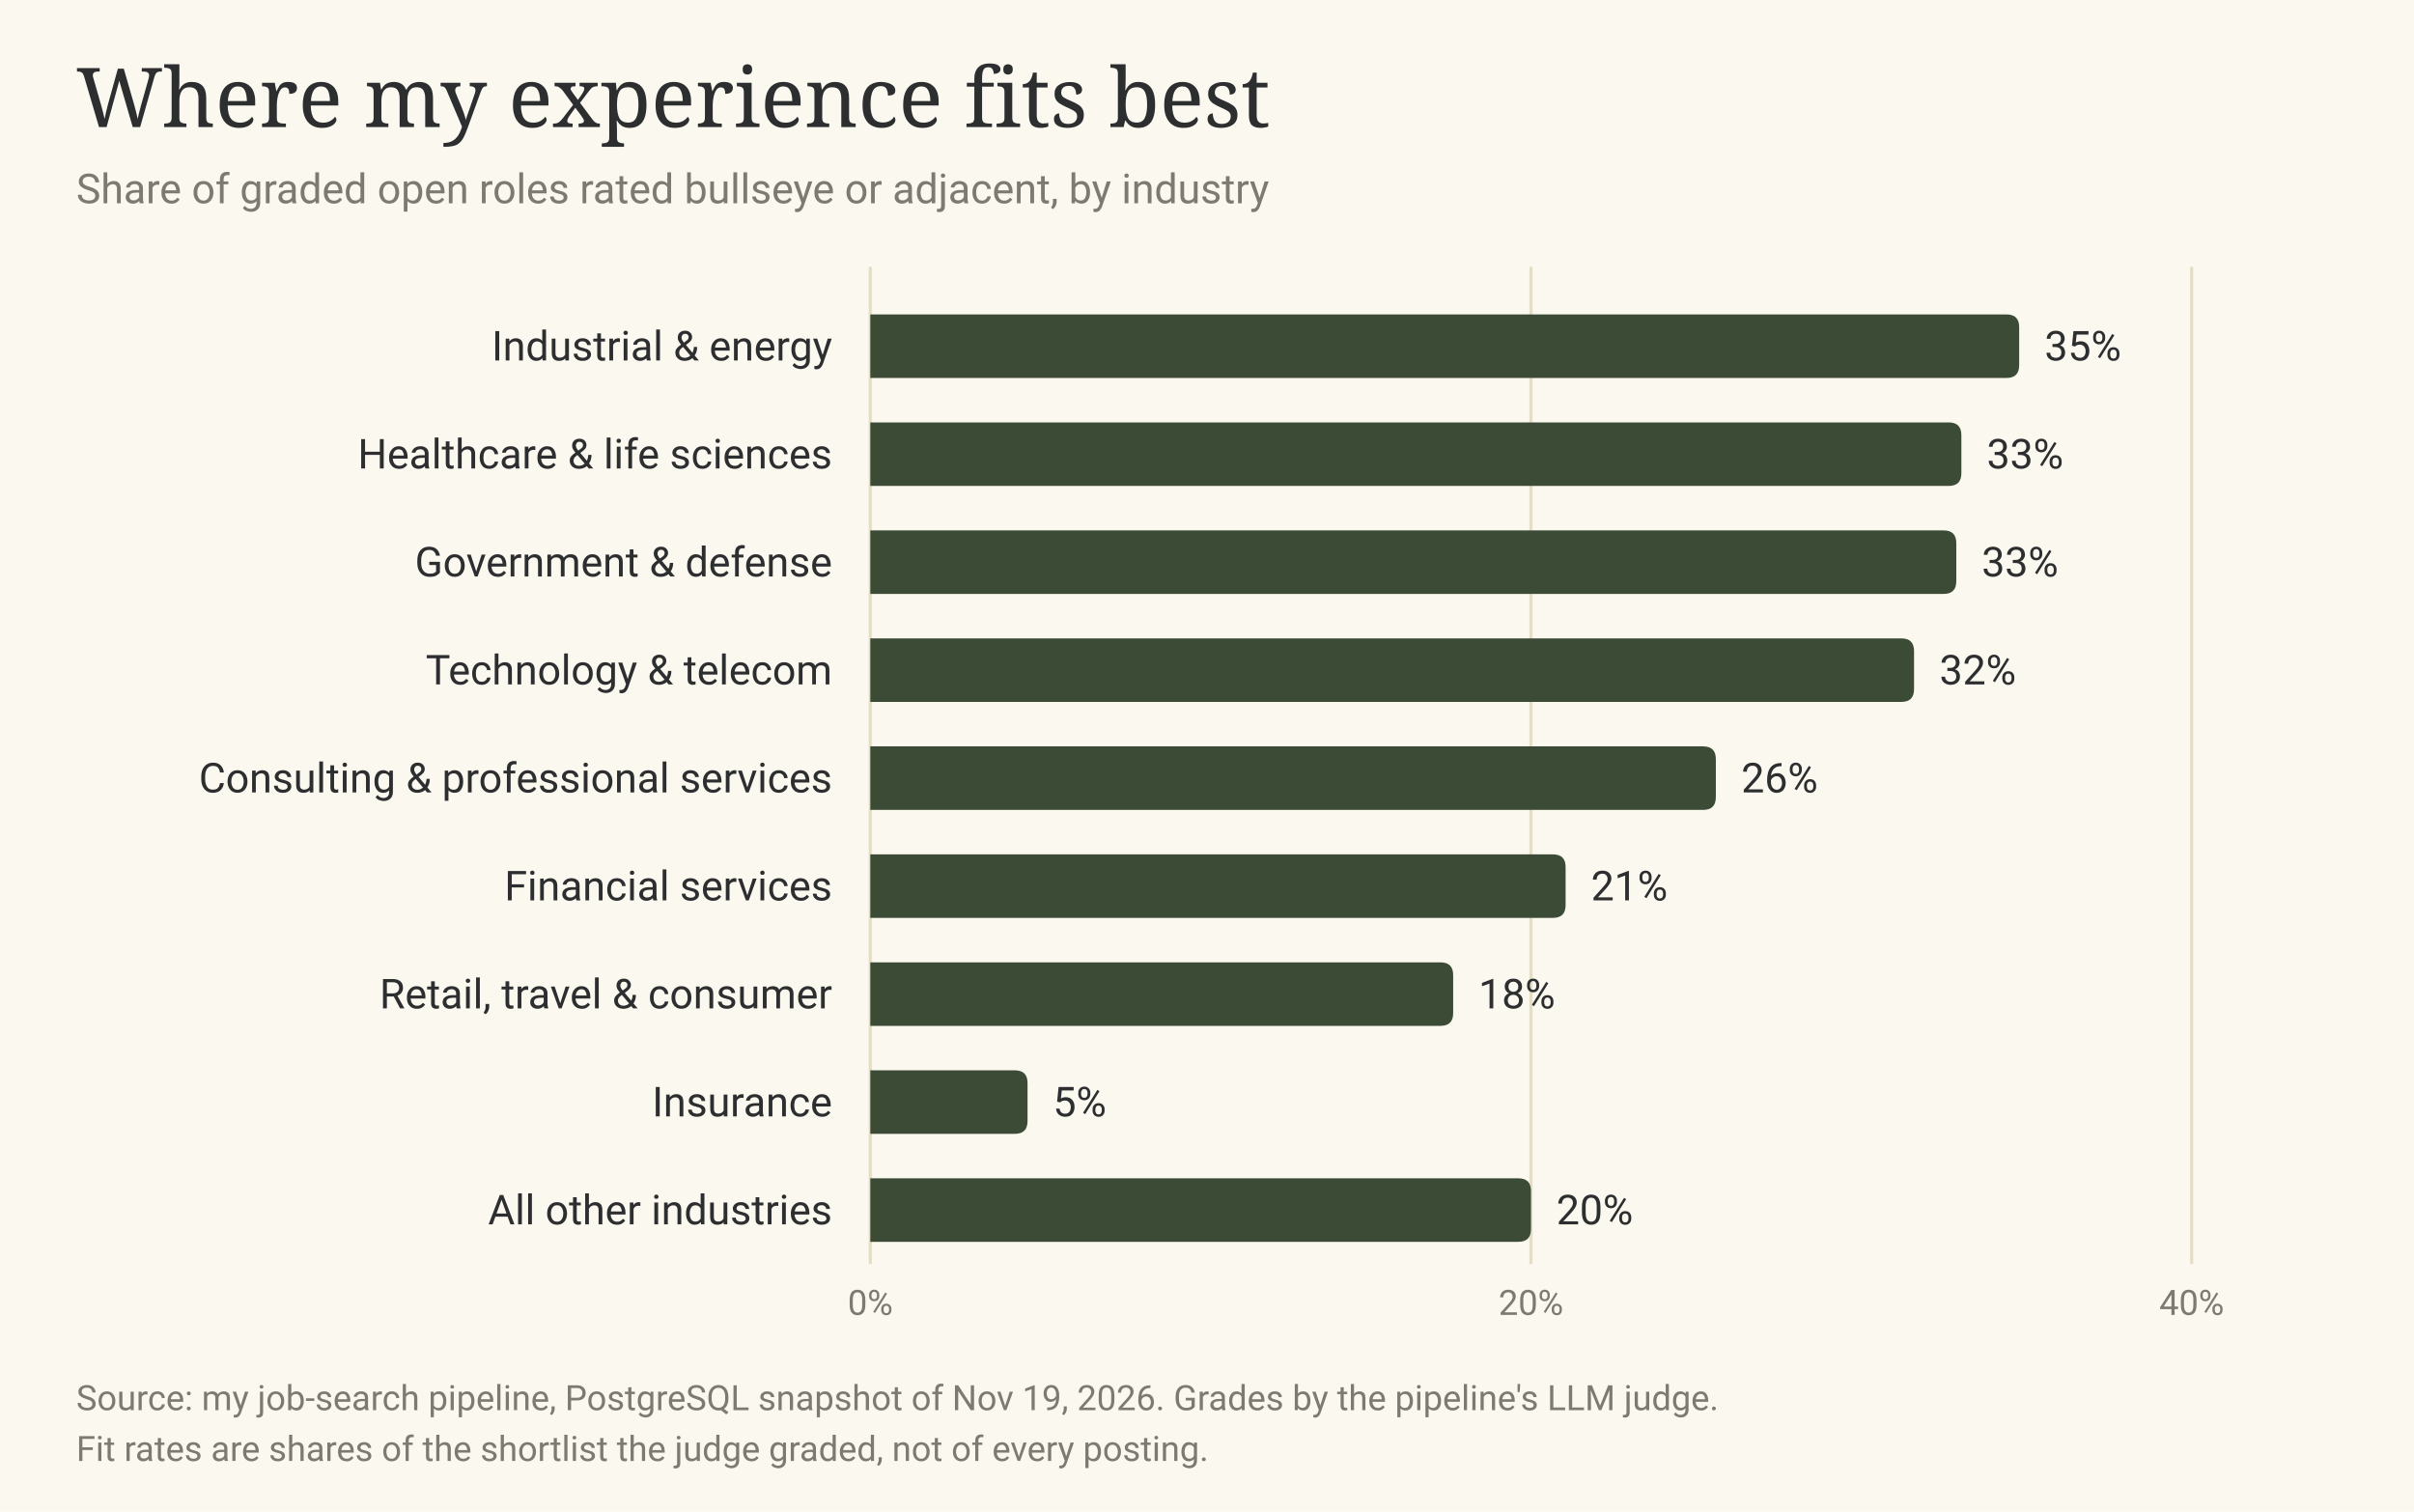
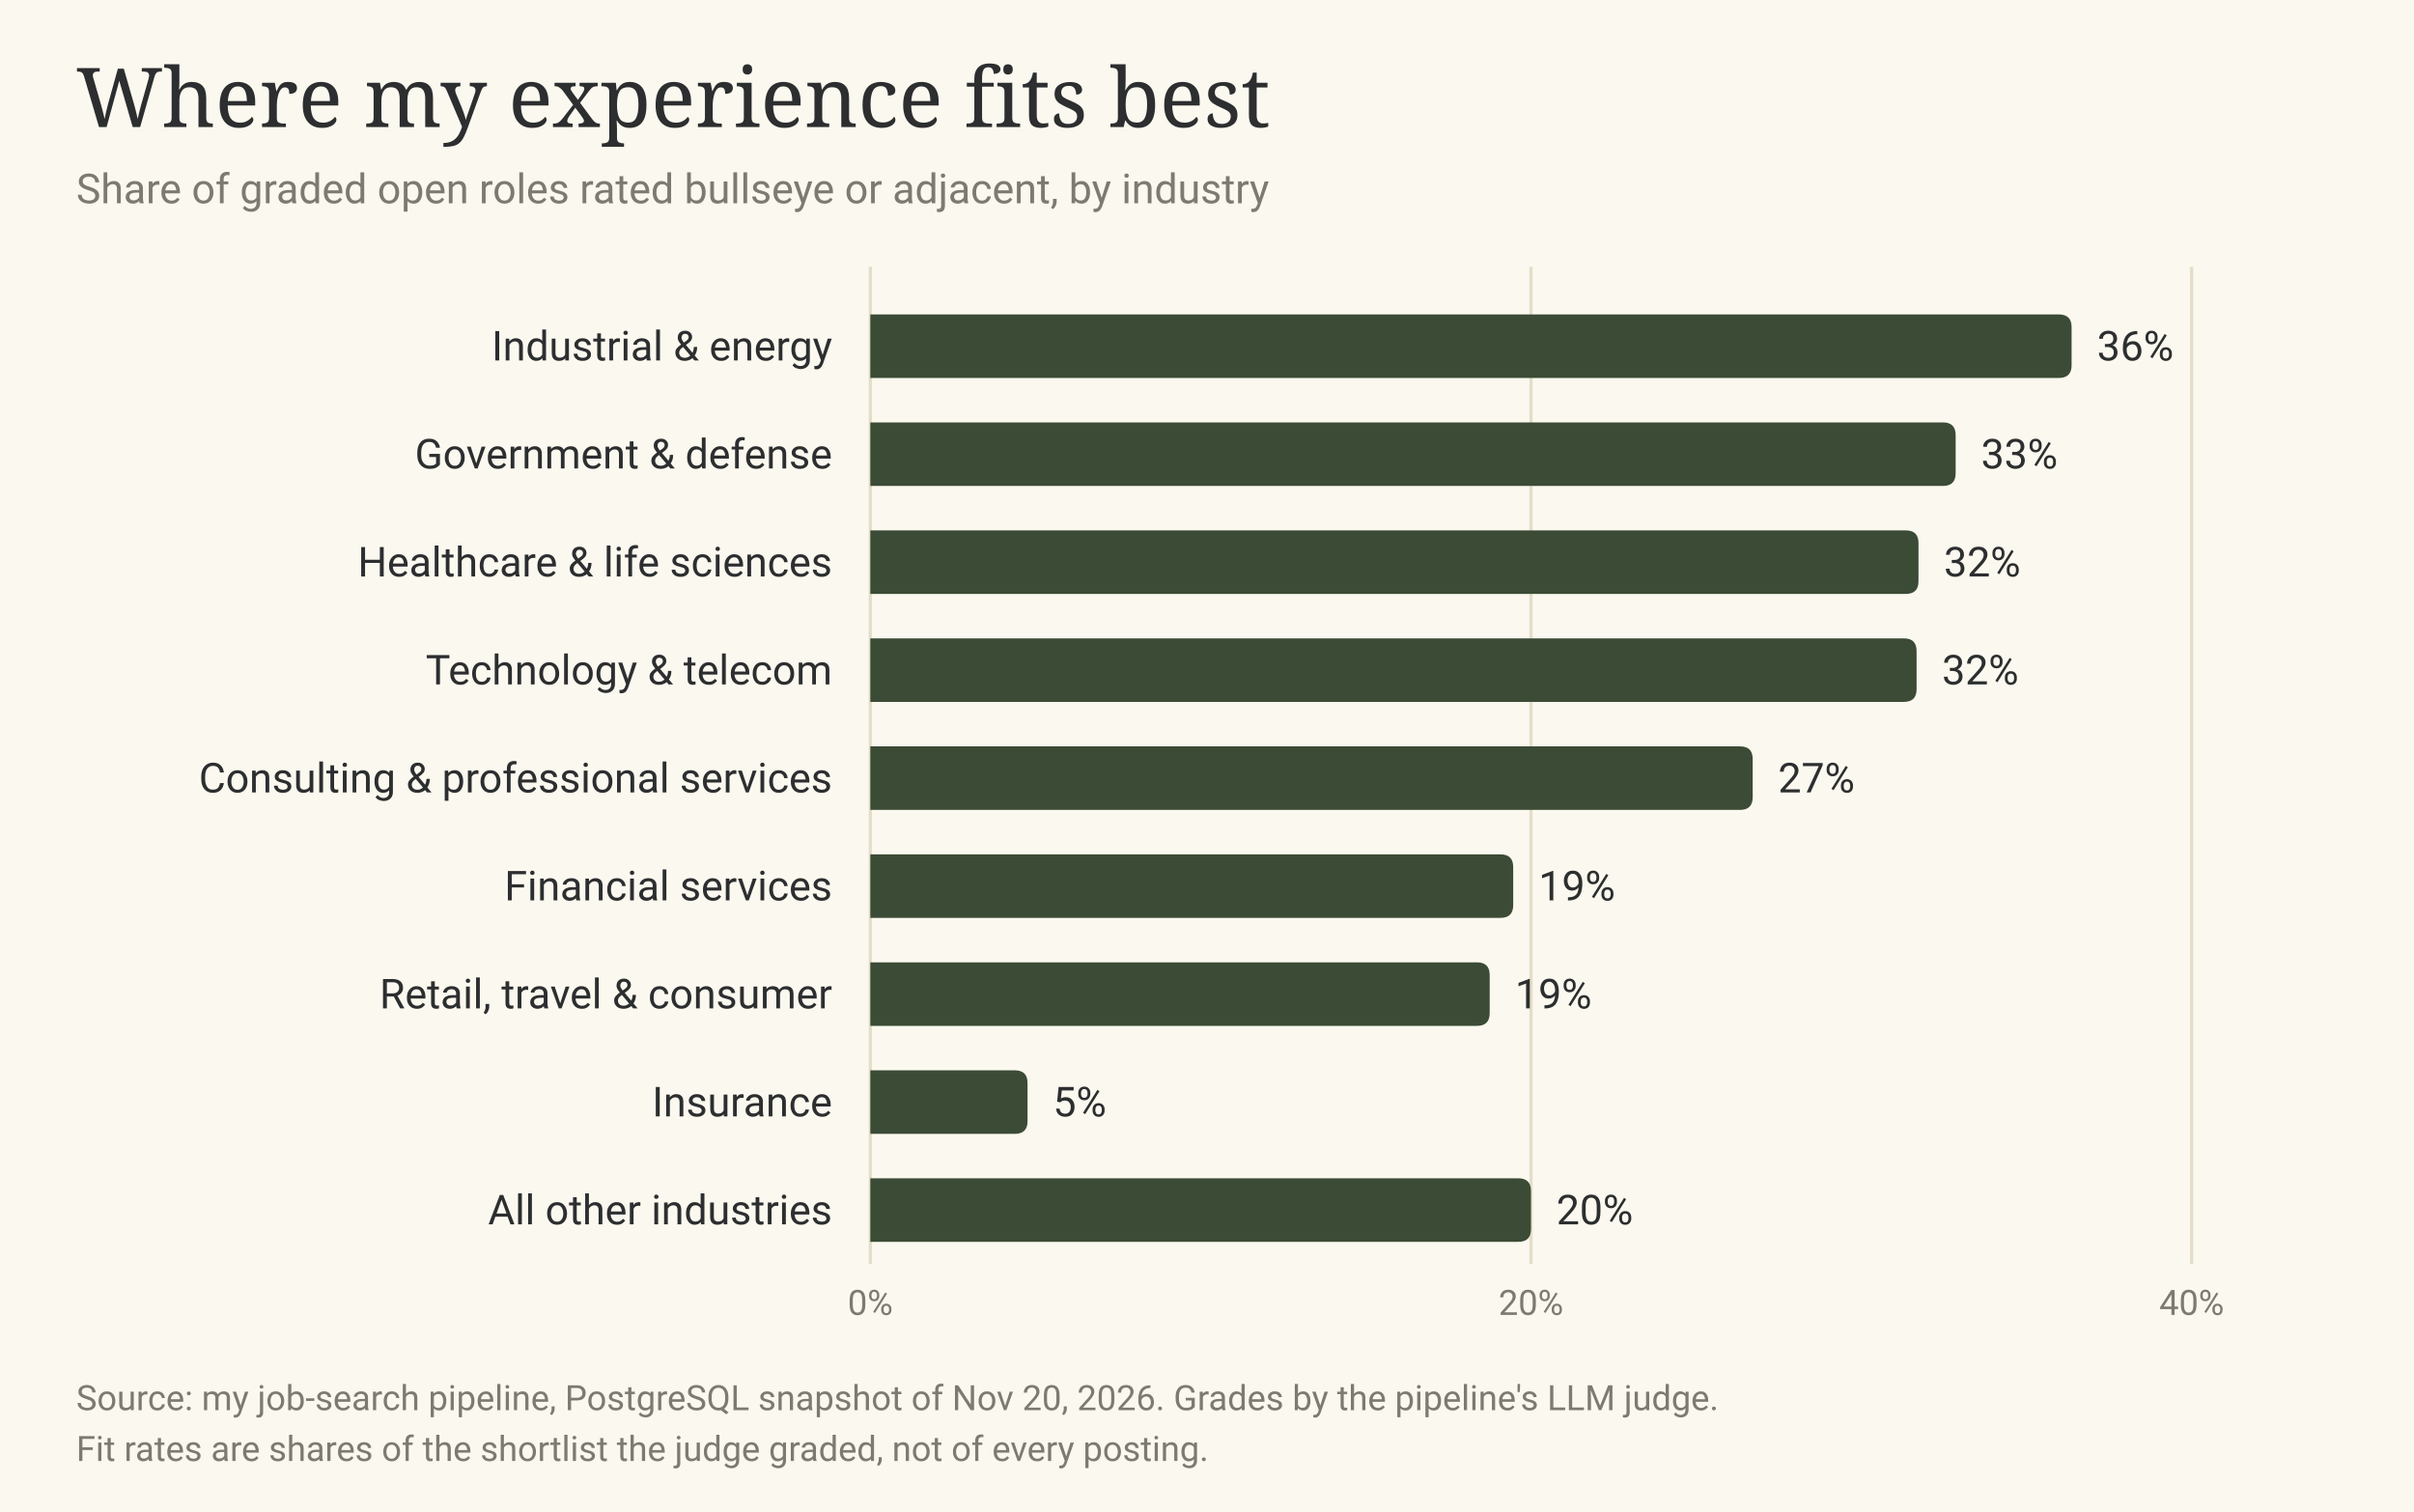
<svg xmlns="http://www.w3.org/2000/svg" viewBox="0 0 760 476" width="760" height="476" role="img" aria-labelledby="t d">
  <rect width="760" height="476" fill="#fbf8ef" />
  <text x="24" y="40" font-family="'Instrument Serif', 'Iowan Old Style', Georgia, serif" font-size="26" fill="#2c2e2f">Where my experience fits best</text>
  <text x="24" y="64" font-family="-apple-system, BlinkMacSystemFont, 'Segoe UI', Roboto, Inter, sans-serif" font-size="13" fill="#7c7a71">Share of graded open roles rated bullseye or adjacent, by industry</text>
  <line x1="274.0" y1="84" x2="274.0" y2="398" stroke="#e4ddc8" stroke-width="1" />
  <text x="274.0" y="414" text-anchor="middle" font-family="-apple-system, BlinkMacSystemFont, 'Segoe UI', Roboto, Inter, sans-serif" font-size="11" fill="#7c7a71">0%</text>
  <line x1="482.0" y1="84" x2="482.0" y2="398" stroke="#e4ddc8" stroke-width="1" />
  <text x="482.0" y="414" text-anchor="middle" font-family="-apple-system, BlinkMacSystemFont, 'Segoe UI', Roboto, Inter, sans-serif" font-size="11" fill="#7c7a71">20%</text>
  <line x1="690.0" y1="84" x2="690.0" y2="398" stroke="#e4ddc8" stroke-width="1" />
  <text x="690.0" y="414" text-anchor="middle" font-family="-apple-system, BlinkMacSystemFont, 'Segoe UI', Roboto, Inter, sans-serif" font-size="11" fill="#7c7a71">40%</text>
  <g>
    <text x="262" y="113.5" text-anchor="end" font-family="-apple-system, BlinkMacSystemFont, 'Segoe UI', Roboto, Inter, sans-serif" font-size="13" fill="#2c2e2f">Industrial &amp; energy</text>
-     <path d="M274.0,99.0H631.7Q635.7,99.0 635.7,103.0V115.0Q635.7,119.0 631.7,119.0H274.0Z" fill="#3b4b35" />
-     <text x="643.7" y="113.5" font-family="-apple-system, BlinkMacSystemFont, 'Segoe UI', Roboto, Inter, sans-serif" font-size="13" fill="#2c2e2f">35%</text>
+     <path d="M274.0,99.0H648.2Q652.2,99.0 652.2,103.0V115.0Q652.2,119.0 648.2,119.0H274.0Z" fill="#3b4b35" />
+     <text x="660.2" y="113.5" font-family="-apple-system, BlinkMacSystemFont, 'Segoe UI', Roboto, Inter, sans-serif" font-size="13" fill="#2c2e2f">36%</text>
  </g>
  <g>
-     <text x="262" y="147.5" text-anchor="end" font-family="-apple-system, BlinkMacSystemFont, 'Segoe UI', Roboto, Inter, sans-serif" font-size="13" fill="#2c2e2f">Healthcare &amp; life sciences</text>
-     <path d="M274.0,133.0H613.5Q617.5,133.0 617.5,137.0V149.0Q617.5,153.0 613.5,153.0H274.0Z" fill="#3b4b35" />
-     <text x="625.5" y="147.5" font-family="-apple-system, BlinkMacSystemFont, 'Segoe UI', Roboto, Inter, sans-serif" font-size="13" fill="#2c2e2f">33%</text>
+     <text x="262" y="147.5" text-anchor="end" font-family="-apple-system, BlinkMacSystemFont, 'Segoe UI', Roboto, Inter, sans-serif" font-size="13" fill="#2c2e2f">Government &amp; defense</text>
+     <path d="M274.0,133.0H611.7Q615.7,133.0 615.7,137.0V149.0Q615.7,153.0 611.7,153.0H274.0Z" fill="#3b4b35" />
+     <text x="623.7" y="147.5" font-family="-apple-system, BlinkMacSystemFont, 'Segoe UI', Roboto, Inter, sans-serif" font-size="13" fill="#2c2e2f">33%</text>
  </g>
  <g>
-     <text x="262" y="181.5" text-anchor="end" font-family="-apple-system, BlinkMacSystemFont, 'Segoe UI', Roboto, Inter, sans-serif" font-size="13" fill="#2c2e2f">Government &amp; defense</text>
-     <path d="M274.0,167.0H611.9Q615.9,167.0 615.9,171.0V183.0Q615.9,187.0 611.9,187.0H274.0Z" fill="#3b4b35" />
-     <text x="623.9" y="181.5" font-family="-apple-system, BlinkMacSystemFont, 'Segoe UI', Roboto, Inter, sans-serif" font-size="13" fill="#2c2e2f">33%</text>
+     <text x="262" y="181.5" text-anchor="end" font-family="-apple-system, BlinkMacSystemFont, 'Segoe UI', Roboto, Inter, sans-serif" font-size="13" fill="#2c2e2f">Healthcare &amp; life sciences</text>
+     <path d="M274.0,167.0H600.0Q604.0,167.0 604.0,171.0V183.0Q604.0,187.0 600.0,187.0H274.0Z" fill="#3b4b35" />
+     <text x="612.0" y="181.5" font-family="-apple-system, BlinkMacSystemFont, 'Segoe UI', Roboto, Inter, sans-serif" font-size="13" fill="#2c2e2f">32%</text>
  </g>
  <g>
    <text x="262" y="215.5" text-anchor="end" font-family="-apple-system, BlinkMacSystemFont, 'Segoe UI', Roboto, Inter, sans-serif" font-size="13" fill="#2c2e2f">Technology &amp; telecom</text>
-     <path d="M274.0,201.0H598.6Q602.6,201.0 602.6,205.0V217.0Q602.6,221.0 598.6,221.0H274.0Z" fill="#3b4b35" />
-     <text x="610.6" y="215.5" font-family="-apple-system, BlinkMacSystemFont, 'Segoe UI', Roboto, Inter, sans-serif" font-size="13" fill="#2c2e2f">32%</text>
+     <path d="M274.0,201.0H599.4Q603.4,201.0 603.4,205.0V217.0Q603.4,221.0 599.4,221.0H274.0Z" fill="#3b4b35" />
+     <text x="611.4" y="215.5" font-family="-apple-system, BlinkMacSystemFont, 'Segoe UI', Roboto, Inter, sans-serif" font-size="13" fill="#2c2e2f">32%</text>
  </g>
  <g>
    <text x="262" y="249.5" text-anchor="end" font-family="-apple-system, BlinkMacSystemFont, 'Segoe UI', Roboto, Inter, sans-serif" font-size="13" fill="#2c2e2f">Consulting &amp; professional services</text>
-     <path d="M274.0,235.0H536.2Q540.2,235.0 540.2,239.0V251.0Q540.2,255.0 536.2,255.0H274.0Z" fill="#3b4b35" />
-     <text x="548.2" y="249.5" font-family="-apple-system, BlinkMacSystemFont, 'Segoe UI', Roboto, Inter, sans-serif" font-size="13" fill="#2c2e2f">26%</text>
+     <path d="M274.0,235.0H547.8Q551.8,235.0 551.8,239.0V251.0Q551.8,255.0 547.8,255.0H274.0Z" fill="#3b4b35" />
+     <text x="559.8" y="249.5" font-family="-apple-system, BlinkMacSystemFont, 'Segoe UI', Roboto, Inter, sans-serif" font-size="13" fill="#2c2e2f">27%</text>
  </g>
  <g>
    <text x="262" y="283.5" text-anchor="end" font-family="-apple-system, BlinkMacSystemFont, 'Segoe UI', Roboto, Inter, sans-serif" font-size="13" fill="#2c2e2f">Financial services</text>
-     <path d="M274.0,269.0H488.9Q492.9,269.0 492.9,273.0V285.0Q492.9,289.0 488.9,289.0H274.0Z" fill="#3b4b35" />
-     <text x="500.9" y="283.5" font-family="-apple-system, BlinkMacSystemFont, 'Segoe UI', Roboto, Inter, sans-serif" font-size="13" fill="#2c2e2f">21%</text>
+     <path d="M274.0,269.0H472.4Q476.4,269.0 476.4,273.0V285.0Q476.4,289.0 472.4,289.0H274.0Z" fill="#3b4b35" />
+     <text x="484.4" y="283.5" font-family="-apple-system, BlinkMacSystemFont, 'Segoe UI', Roboto, Inter, sans-serif" font-size="13" fill="#2c2e2f">19%</text>
  </g>
  <g>
    <text x="262" y="317.5" text-anchor="end" font-family="-apple-system, BlinkMacSystemFont, 'Segoe UI', Roboto, Inter, sans-serif" font-size="13" fill="#2c2e2f">Retail, travel &amp; consumer</text>
-     <path d="M274.0,303.0H453.5Q457.5,303.0 457.5,307.0V319.0Q457.5,323.0 453.5,323.0H274.0Z" fill="#3b4b35" />
-     <text x="465.5" y="317.5" font-family="-apple-system, BlinkMacSystemFont, 'Segoe UI', Roboto, Inter, sans-serif" font-size="13" fill="#2c2e2f">18%</text>
+     <path d="M274.0,303.0H465.0Q469.0,303.0 469.0,307.0V319.0Q469.0,323.0 465.0,323.0H274.0Z" fill="#3b4b35" />
+     <text x="477.0" y="317.5" font-family="-apple-system, BlinkMacSystemFont, 'Segoe UI', Roboto, Inter, sans-serif" font-size="13" fill="#2c2e2f">19%</text>
  </g>
  <g>
    <text x="262" y="351.5" text-anchor="end" font-family="-apple-system, BlinkMacSystemFont, 'Segoe UI', Roboto, Inter, sans-serif" font-size="13" fill="#2c2e2f">Insurance</text>
    <path d="M274.0,337.0H319.5Q323.5,337.0 323.5,341.0V353.0Q323.5,357.0 319.5,357.0H274.0Z" fill="#3b4b35" />
    <text x="331.5" y="351.5" font-family="-apple-system, BlinkMacSystemFont, 'Segoe UI', Roboto, Inter, sans-serif" font-size="13" fill="#2c2e2f">5%</text>
  </g>
  <g>
    <text x="262" y="385.5" text-anchor="end" font-family="-apple-system, BlinkMacSystemFont, 'Segoe UI', Roboto, Inter, sans-serif" font-size="13" fill="#2c2e2f">All other industries</text>
    <path d="M274.0,371.0H478.0Q482.0,371.0 482.0,375.0V387.0Q482.0,391.0 478.0,391.0H274.0Z" fill="#3b4b35" />
    <text x="490.0" y="385.5" font-family="-apple-system, BlinkMacSystemFont, 'Segoe UI', Roboto, Inter, sans-serif" font-size="13" fill="#2c2e2f">20%</text>
  </g>
-   <text x="24" y="444" font-family="-apple-system, BlinkMacSystemFont, 'Segoe UI', Roboto, Inter, sans-serif" font-size="11" fill="#7c7a71">Source: my job-search pipeline, PostgreSQL snapshot of Nov 19, 2026. Grades by the pipeline's LLM judge.</text>
+   <text x="24" y="444" font-family="-apple-system, BlinkMacSystemFont, 'Segoe UI', Roboto, Inter, sans-serif" font-size="11" fill="#7c7a71">Source: my job-search pipeline, PostgreSQL snapshot of Nov 20, 2026. Grades by the pipeline's LLM judge.</text>
  <text x="24" y="460" font-family="-apple-system, BlinkMacSystemFont, 'Segoe UI', Roboto, Inter, sans-serif" font-size="11" fill="#7c7a71">Fit rates are shares of the shortlist the judge graded, not of every posting.</text>
</svg>
